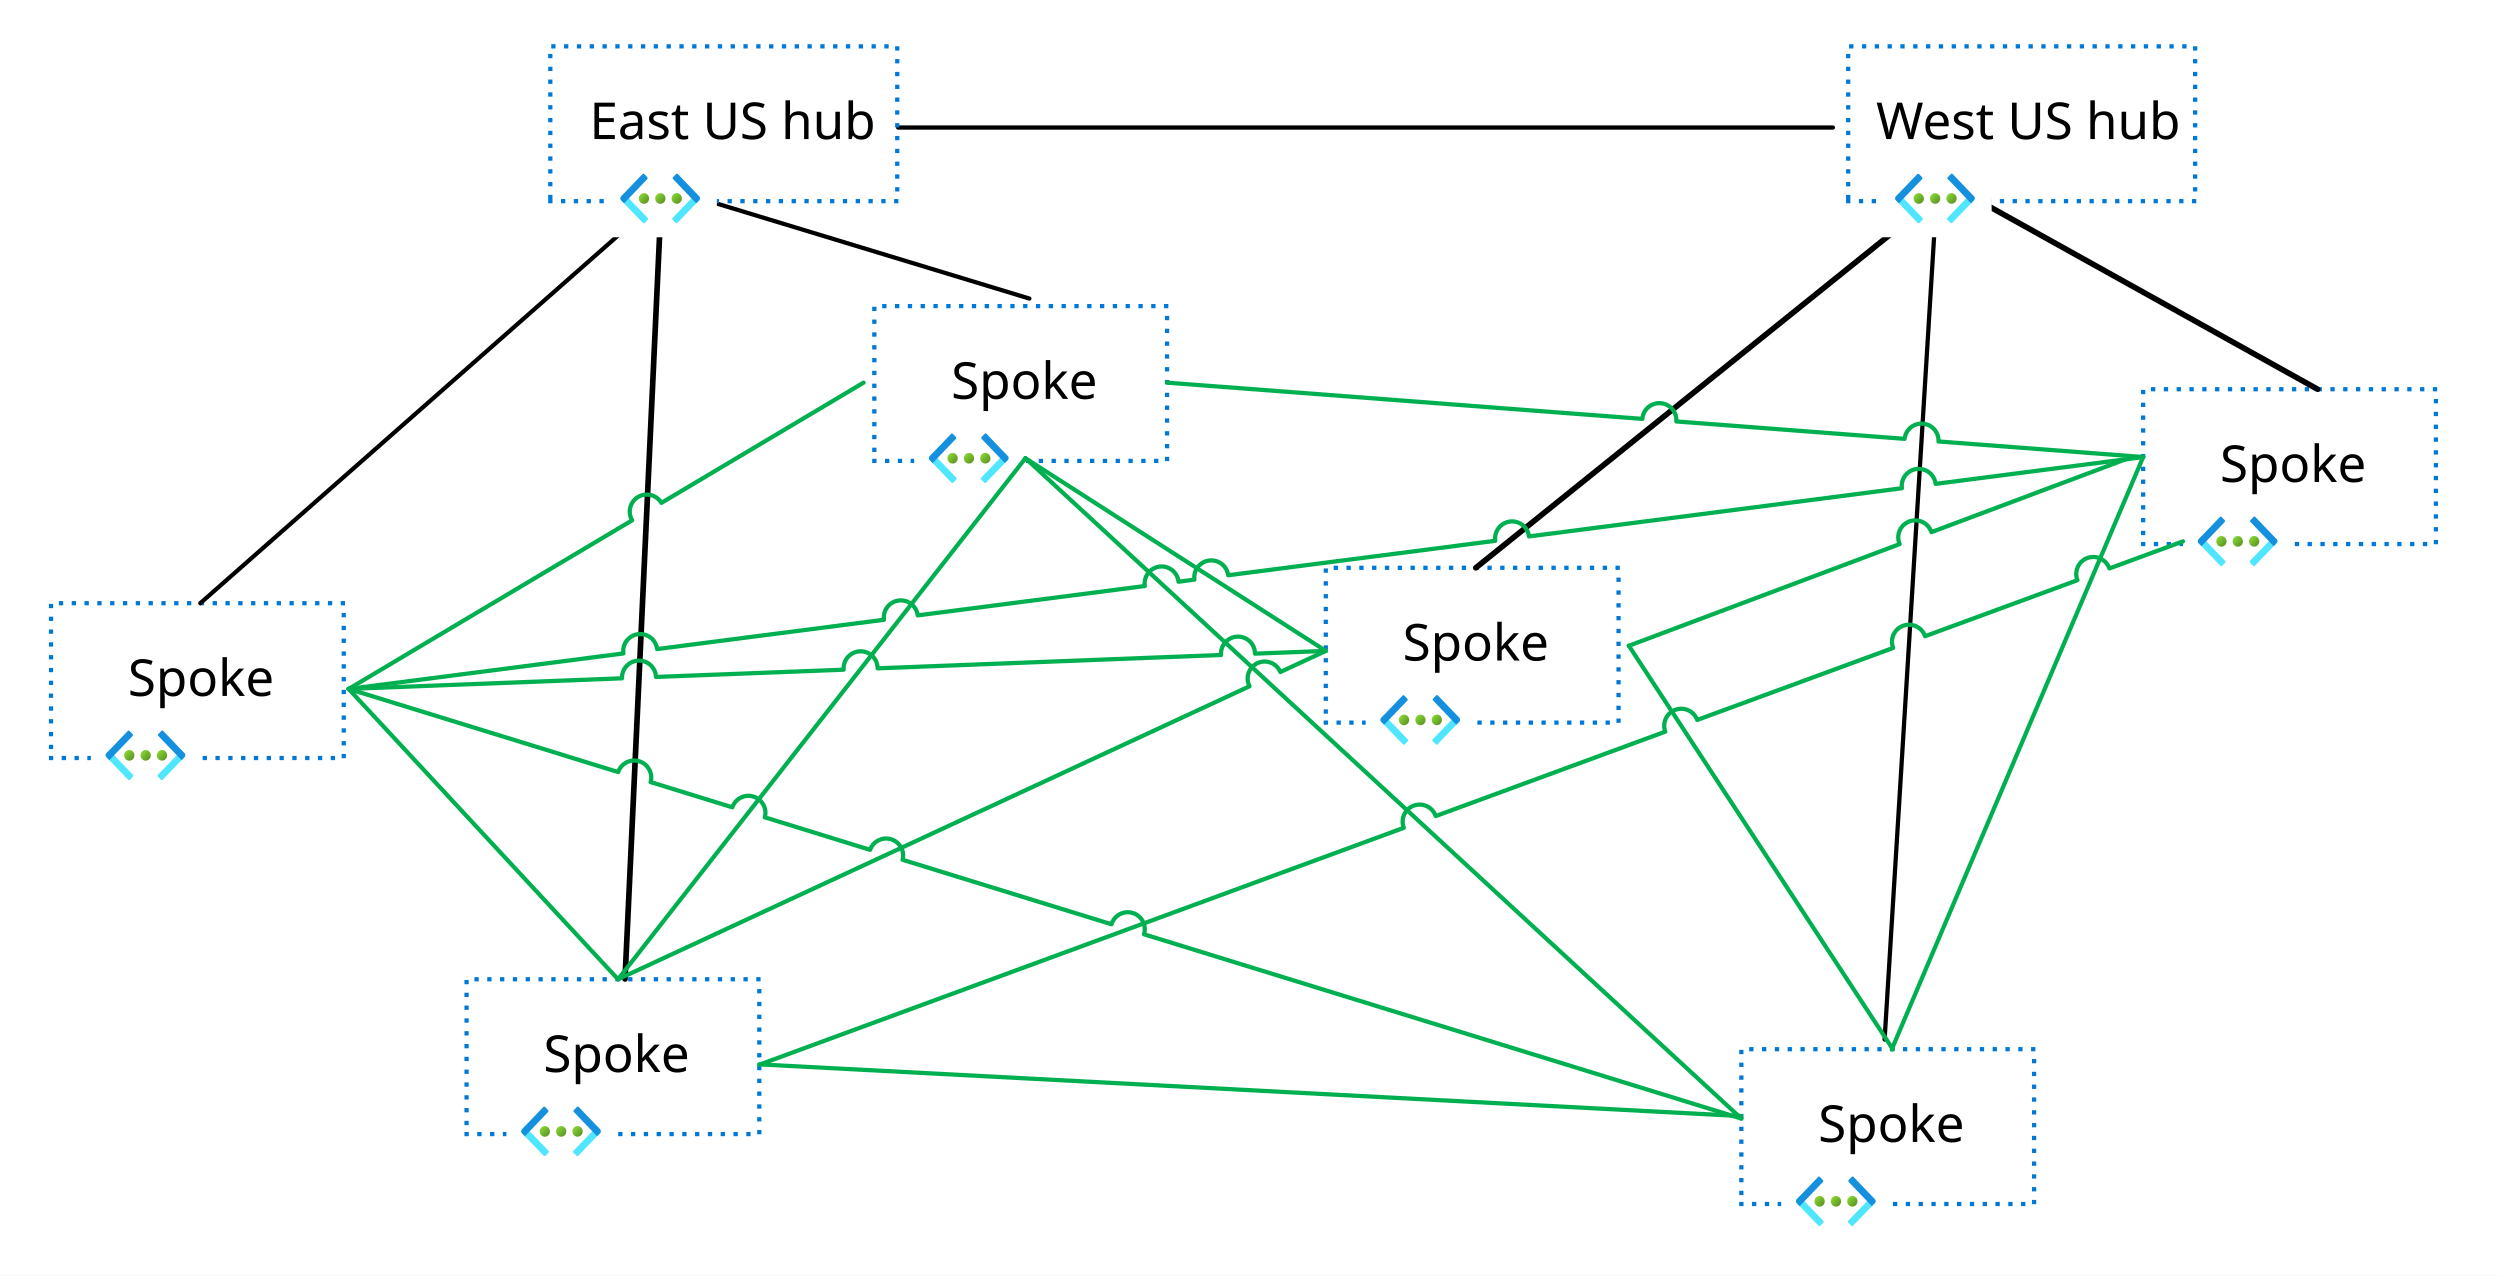
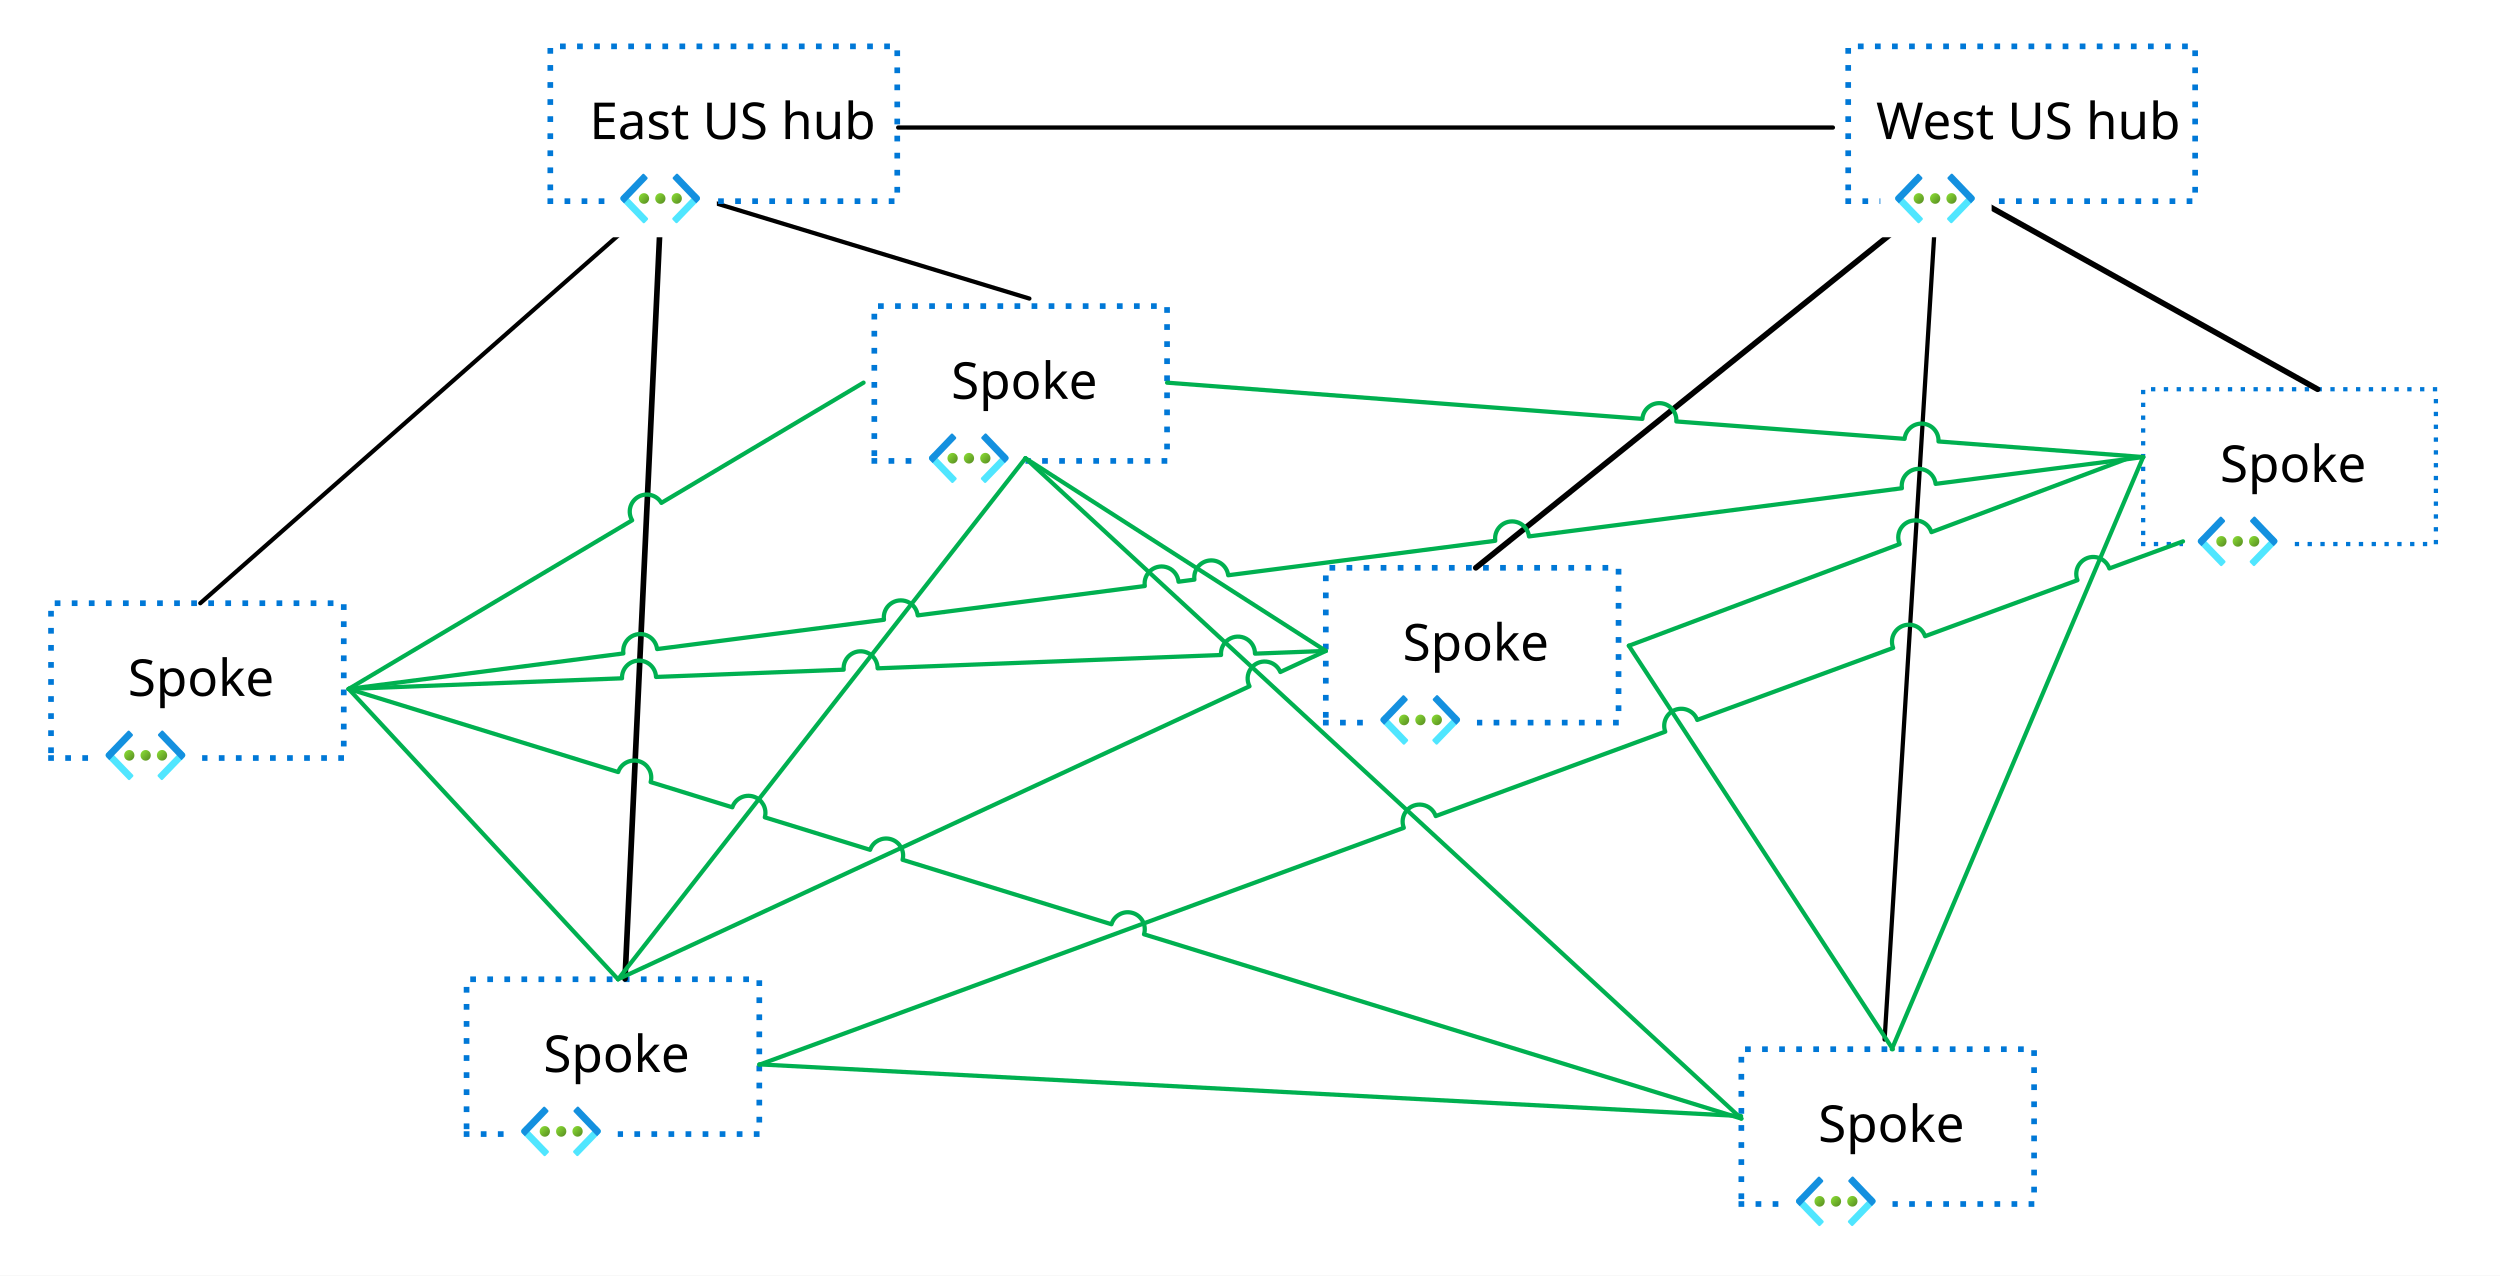
<svg xmlns="http://www.w3.org/2000/svg" width="6.125in" height="3.125in" viewBox="0 0 441 225" xml:space="preserve" color-interpolation-filters="sRGB" class="st14">
  <style type="text/css">
	
		.st1 {fill:#ffffff;stroke:none;stroke-linecap:round;stroke-linejoin:round;stroke-width:0.75}
		.st2 {fill:#ffffff;stroke:none;stroke-linecap:round;stroke-linejoin:round;stroke-width:0.24}
		.st3 {fill:url(#grad0-10);stroke:none;stroke-linecap:butt;stroke-width:0.75}
		.st4 {fill:url(#grad0-14);stroke:none;stroke-linecap:butt;stroke-width:0.75}
		.st5 {fill:#50e6ff;stroke:none;stroke-linecap:butt;stroke-width:0.75}
		.st6 {fill:#1490df;stroke:none;stroke-linecap:butt;stroke-width:0.75}
- 		.st7 {fill:none;stroke:#0078d7;stroke-dasharray:0.01,2.25;stroke-width:0.75}
- 		.st8 {fill:#ffffff;stroke:none;stroke-linecap:butt}
+ 		.st7 {fill:none;stroke:#0078d7;stroke-dasharray:0.01,3;stroke-width:1}
+ 		.st8 {fill:#ffffff;stroke:none;stroke-linecap:butt;stroke-width:7.2}
		.st9 {fill:#000000;font-family:Segoe UI;font-size:0.75em}
- 		.st10 {fill:#ffffff;stroke:none;stroke-linecap:butt;stroke-width:7.2}
- 		.st11 {stroke:#000000;stroke-linecap:round;stroke-linejoin:round;stroke-width:0.75}
- 		.st12 {stroke:#000000;stroke-linecap:round;stroke-linejoin:round;stroke-width:1}
+ 		.st10 {stroke:#000000;stroke-linecap:round;stroke-linejoin:round;stroke-width:0.75}
+ 		.st11 {stroke:#000000;stroke-linecap:round;stroke-linejoin:round;stroke-width:1}
+ 		.st12 {fill:none;stroke:#0078d7;stroke-dasharray:0.01,2.25;stroke-width:0.75}
		.st13 {stroke:#00b050;stroke-linecap:round;stroke-linejoin:round;stroke-width:0.75}
		.st14 {fill:none;fill-rule:evenodd;font-size:12px;overflow:visible;stroke-linecap:square;stroke-miterlimit:3}
	
	</style>
  <defs id="Patterns_And_Gradients">
    <linearGradient id="grad0-10" x1="0" y1="0" x2="1" y2="0" gradientTransform="rotate(44.92 0.5 0.5)">
      <stop offset="0" stop-color="#86d633" stop-opacity="1" />
      <stop offset="1" stop-color="#5e9624" stop-opacity="1" />
    </linearGradient>
    <linearGradient id="grad0-14" x1="0" y1="0" x2="1" y2="0" gradientTransform="rotate(45.17522 0.5 0.5)">
      <stop offset="0" stop-color="#86d633" stop-opacity="1" />
      <stop offset="1" stop-color="#5e9624" stop-opacity="1" />
    </linearGradient>
  </defs>
  <g>
    <g id="shape1000-1">
      <rect x="0" y="0" width="441" height="225" class="st1" />
    </g>
  </g>
  <g>
    <g id="group1163-3" transform="translate(106.822,-183.147)">
      <g id="shape1164-4">
        <rect x="0" y="211.318" width="19.627" height="13.682" class="st2" />
      </g>
      <g id="group1165-6" transform="translate(2.60304,-2.46772)">
        <g id="shape1166-7" transform="translate(9.04321,-3.43956)">
          <ellipse cx="0.906" cy="224.059" rx="0.906" ry="0.941" class="st3" />
        </g>
        <g id="shape1167-11" transform="translate(6.15487,-3.43145)">
          <ellipse cx="0.906" cy="224.059" rx="0.906" ry="0.941" class="st4" />
        </g>
        <g id="shape1168-15" transform="translate(3.26653,-3.43145)">
          <ellipse cx="0.906" cy="224.059" rx="0.906" ry="0.941" class="st4" />
        </g>
        <g id="shape1169-18" transform="translate(0.00663535,0)">
          <path d="M4.82 224.39 L4.3 224.93 a0.234 0.243 0 0 1 -0.331 0 L0.14 220.96 a0.468 0.487 0 0 1 -0.001          -0.688 L0.65 219.73 L4.82 224.05 a0.234 0.243 0 0 1 3.55271E-15 0.345 L4.82 224.39 Z" class="st5" />
        </g>
        <g id="shape1170-20" transform="translate(0,-3.51499)">
          <path d="M4.23 219.85 L4.75 220.39 a0.234 0.243 0 0 1 8.88178E-16 0.344 L0.66 225 L0.14 224.46 a0.468          0.487 0 0 1 -0.001 -0.689 L3.9 219.85 a0.234 0.243 0 0 1 0.331 0 L4.23 219.85          Z" class="st6" />
        </g>
        <g id="shape1171-22" transform="translate(9.15973,-0.00729968)">
          <path d="M4.24 219.73 L4.75 220.27 a0.468 0.487 0 0 1 0 0.688 L0.92 224.93 a0.234 0.243 0 0 1 -0.331          0 L0.07 224.39 a0.234 0.243 0 0 1 -2.30371E-15 -0.344 L4.24 219.73 Z" class="st5" />
        </g>
        <g id="shape1172-24" transform="translate(9.22882,-3.51985)">
          <path d="M4.68 224.46 L4.16 225 L0.07 220.73 a0.234 0.243 0 0 1 -6.38378E-16 -0.345 L0.6 219.84 a0.234          0.243 0 0 1 0.331 0 L4.69 223.77 a0.468 0.487 0 0 1 -0.002 0.689 L4.68 224.46          Z" class="st6" />
        </g>
      </g>
    </g>
    <g id="group1173-26" transform="translate(8.99999,-84.9182)">
      <g id="shape1174-27" transform="translate(0,-6.3668)">
        <path d="M0 225 L51.64 225 L51.64 197.69 L0 197.69 L0 225 Z" class="st7" />
        <rect x="13.559" y="205.947" width="24.526" height="10.8" class="st8" />
        <text x="13.56" y="214.05" class="st9">Spoke</text>
      </g>
      <g id="group1175-31" transform="translate(7.02822,2.84217E-14)">
        <g id="shape1176-32">
          <rect x="0" y="211.318" width="19.627" height="13.682" class="st2" />
        </g>
        <g id="group1177-34" transform="translate(2.60304,-2.46772)">
          <g id="shape1178-35" transform="translate(9.04321,-3.43956)">
            <ellipse cx="0.906" cy="224.059" rx="0.906" ry="0.941" class="st3" />
          </g>
          <g id="shape1179-38" transform="translate(6.15487,-3.43145)">
            <ellipse cx="0.906" cy="224.059" rx="0.906" ry="0.941" class="st4" />
          </g>
          <g id="shape1180-41" transform="translate(3.26653,-3.43145)">
            <ellipse cx="0.906" cy="224.059" rx="0.906" ry="0.941" class="st4" />
          </g>
          <g id="shape1181-44" transform="translate(0.00663535,0)">
            <path d="M4.82 224.39 L4.3 224.93 a0.234 0.243 0 0 1 -0.331 0 L0.14 220.96 a0.468 0.487 0 0           1 -0.001 -0.688 L0.65 219.73 L4.82 224.05 a0.234 0.243 0 0 1 8.88178E-16 0.345           L4.82 224.39 Z" class="st5" />
          </g>
          <g id="shape1182-46" transform="translate(0,-3.51499)">
            <path d="M4.23 219.85 L4.75 220.39 a0.234 0.243 0 0 1 5.32907E-15 0.344 L0.66 225 L0.14 224.46 a0.468           0.487 0 0 1 -0.001 -0.689 L3.9 219.85 a0.234 0.243 0 0 1 0.331 2.84217E-14           L4.23 219.85 Z" class="st6" />
          </g>
          <g id="shape1183-48" transform="translate(9.15973,-0.00729968)">
            <path d="M4.24 219.73 L4.75 220.27 a0.468 0.487 0 0 1 -4.44089E-15 0.688 L0.92 224.93 a0.234 0.243           0 0 1 -0.331 0 L0.07 224.39 a0.234 0.243 0 0 1 -2.35922E-15 -0.344 L4.24 219.73 Z" class="st5" />
          </g>
          <g id="shape1184-50" transform="translate(9.22882,-3.51985)">
            <path d="M4.68 224.46 L4.16 225 L0.07 220.73 a0.234 0.243 0 0 1 -3.58047E-15 -0.345 L0.6 219.84 a0.234           0.243 0 0 1 0.331 0 L4.69 223.77 a0.468 0.487 0 0 1 -0.002 0.689 L4.68 224.46           Z" class="st6" />
          </g>
        </g>
      </g>
    </g>
    <g id="group1185-52" transform="translate(82.3016,-18.5817)">
      <g id="shape1186-53" transform="translate(0,-6.3668)">
        <path d="M0 225 L51.64 225 L51.64 197.69 L0 197.69 L0 225 Z" class="st7" />
-         <rect x="13.559" y="205.947" width="24.526" height="10.8" class="st10" />
+         <rect x="13.559" y="205.947" width="24.526" height="10.8" class="st8" />
        <text x="13.56" y="214.05" class="st9">Spoke</text>
      </g>
      <g id="group1187-57" transform="translate(7.02822,2.84217E-14)">
        <g id="shape1188-58">
          <rect x="0" y="211.318" width="19.627" height="13.682" class="st2" />
        </g>
        <g id="group1189-60" transform="translate(2.60304,-2.46772)">
          <g id="shape1190-61" transform="translate(9.04321,-3.43956)">
            <ellipse cx="0.906" cy="224.059" rx="0.906" ry="0.941" class="st3" />
          </g>
          <g id="shape1191-64" transform="translate(6.15487,-3.43145)">
            <ellipse cx="0.906" cy="224.059" rx="0.906" ry="0.941" class="st4" />
          </g>
          <g id="shape1192-67" transform="translate(3.26653,-3.43145)">
            <ellipse cx="0.906" cy="224.059" rx="0.906" ry="0.941" class="st4" />
          </g>
          <g id="shape1193-70" transform="translate(0.00663535,0)">
            <path d="M4.82 224.39 L4.3 224.93 a0.234 0.243 0 0 1 -0.331 0 L0.14 220.96 a0.468 0.487 0 0           1 -0.001 -0.688 L0.65 219.73 L4.82 224.05 a0.234 0.243 0 0 1 8.88178E-16 0.345           L4.82 224.39 Z" class="st5" />
          </g>
          <g id="shape1194-72" transform="translate(0,-3.51499)">
            <path d="M4.23 219.85 L4.75 220.39 a0.234 0.243 0 0 1 5.32907E-15 0.344 L0.66 225 L0.14 224.46 a0.468           0.487 0 0 1 -0.001 -0.689 L3.9 219.85 a0.234 0.243 0 0 1 0.331 2.84217E-14           L4.23 219.85 Z" class="st6" />
          </g>
          <g id="shape1195-74" transform="translate(9.15973,-0.00729968)">
            <path d="M4.24 219.73 L4.75 220.27 a0.468 0.487 0 0 1 -4.44089E-15 0.688 L0.92 224.93 a0.234 0.243           0 0 1 -0.331 0 L0.07 224.39 a0.234 0.243 0 0 1 -2.35922E-15 -0.344 L4.24 219.73 Z" class="st5" />
          </g>
          <g id="shape1196-76" transform="translate(9.22882,-3.51985)">
            <path d="M4.68 224.46 L4.16 225 L0.07 220.73 a0.234 0.243 0 0 1 -3.58047E-15 -0.345 L0.6 219.84 a0.234           0.243 0 0 1 0.331 0 L4.69 223.77 a0.468 0.487 0 0 1 -0.002 0.689 L4.68 224.46           Z" class="st6" />
          </g>
        </g>
      </g>
    </g>
    <g id="group1221-78" transform="translate(154.231,-137.327)">
      <g id="shape1222-79" transform="translate(0,-6.3668)">
        <path d="M0 225 L51.64 225 L51.64 197.69 L0 197.69 L0 225 Z" class="st7" />
-         <rect x="13.559" y="205.947" width="24.526" height="10.8" class="st10" />
+         <rect x="13.559" y="205.947" width="24.526" height="10.8" class="st8" />
        <text x="13.56" y="214.05" class="st9">Spoke</text>
      </g>
      <g id="group1223-83" transform="translate(7.02822,2.84217E-14)">
        <g id="shape1224-84">
          <rect x="0" y="211.318" width="19.627" height="13.682" class="st2" />
        </g>
        <g id="group1225-86" transform="translate(2.60304,-2.46772)">
          <g id="shape1226-87" transform="translate(9.04321,-3.43956)">
            <ellipse cx="0.906" cy="224.059" rx="0.906" ry="0.941" class="st3" />
          </g>
          <g id="shape1227-90" transform="translate(6.15487,-3.43145)">
            <ellipse cx="0.906" cy="224.059" rx="0.906" ry="0.941" class="st4" />
          </g>
          <g id="shape1228-93" transform="translate(3.26653,-3.43145)">
            <ellipse cx="0.906" cy="224.059" rx="0.906" ry="0.941" class="st4" />
          </g>
          <g id="shape1229-96" transform="translate(0.00663535,0)">
            <path d="M4.82 224.39 L4.3 224.93 a0.234 0.243 0 0 1 -0.331 0 L0.14 220.96 a0.468 0.487 0 0           1 -0.001 -0.688 L0.65 219.73 L4.82 224.05 a0.234 0.243 0 0 1 8.88178E-16 0.345           L4.82 224.39 Z" class="st5" />
          </g>
          <g id="shape1230-98" transform="translate(0,-3.51499)">
            <path d="M4.23 219.85 L4.75 220.39 a0.234 0.243 0 0 1 5.32907E-15 0.344 L0.66 225 L0.14 224.46 a0.468           0.487 0 0 1 -0.001 -0.689 L3.9 219.85 a0.234 0.243 0 0 1 0.331 2.84217E-14           L4.23 219.85 Z" class="st6" />
          </g>
          <g id="shape1231-100" transform="translate(9.15973,-0.00729968)">
            <path d="M4.24 219.73 L4.75 220.27 a0.468 0.487 0 0 1 -4.44089E-15 0.688 L0.92 224.93 a0.234 0.243           0 0 1 -0.331 0 L0.07 224.39 a0.234 0.243 0 0 1 -2.35922E-15 -0.344 L4.24 219.73 Z" class="st5" />
          </g>
          <g id="shape1232-102" transform="translate(9.22882,-3.51985)">
            <path d="M4.68 224.46 L4.16 225 L0.07 220.73 a0.234 0.243 0 0 1 -3.58047E-15 -0.345 L0.6 219.84 a0.234           0.243 0 0 1 0.331 0 L4.69 223.77 a0.468 0.487 0 0 1 -0.002 0.689 L4.68 224.46           Z" class="st6" />
          </g>
        </g>
      </g>
    </g>
    <g id="shape1233-104" transform="translate(112.56,-186.562)">
-       <path d="M0 225 L-77.23 292.97" class="st11" />
+       <path d="M0 225 L-77.23 292.97" class="st10" />
    </g>
    <g id="shape1234-107" transform="translate(122.352,-185.615)">
-       <path d="M-5.9 225 L-12.1 358.3" class="st12" />
+       <path d="M-5.9 225 L-12.1 358.3" class="st11" />
    </g>
    <g id="shape1235-110" transform="translate(123.482,-190.162)">
-       <path d="M0 225.17 L58.1 242.83" class="st11" />
+       <path d="M0 225.17 L58.1 242.83" class="st10" />
    </g>
    <g id="group1236-113" transform="translate(331.695,-183.147)">
      <g id="shape1237-114">
        <rect x="0" y="211.318" width="19.627" height="13.682" class="st2" />
      </g>
      <g id="group1238-116" transform="translate(2.60304,-2.46772)">
        <g id="shape1239-117" transform="translate(9.04321,-3.43956)">
          <ellipse cx="0.906" cy="224.059" rx="0.906" ry="0.941" class="st3" />
        </g>
        <g id="shape1240-120" transform="translate(6.15487,-3.43145)">
          <ellipse cx="0.906" cy="224.059" rx="0.906" ry="0.941" class="st4" />
        </g>
        <g id="shape1241-123" transform="translate(3.26653,-3.43145)">
          <ellipse cx="0.906" cy="224.059" rx="0.906" ry="0.941" class="st4" />
        </g>
        <g id="shape1242-126" transform="translate(0.00663535,0)">
          <path d="M4.82 224.39 L4.3 224.93 a0.234 0.243 0 0 1 -0.331 0 L0.14 220.96 a0.468 0.487 0 0 1 -0.001          -0.688 L0.65 219.73 L4.82 224.05 a0.234 0.243 0 0 1 3.55271E-15 0.345 L4.82 224.39 Z" class="st5" />
        </g>
        <g id="shape1243-128" transform="translate(0,-3.51499)">
          <path d="M4.23 219.85 L4.75 220.39 a0.234 0.243 0 0 1 8.88178E-16 0.344 L0.66 225 L0.14 224.46 a0.468          0.487 0 0 1 -0.001 -0.689 L3.9 219.85 a0.234 0.243 0 0 1 0.331 0 L4.23 219.85          Z" class="st6" />
        </g>
        <g id="shape1244-130" transform="translate(9.15973,-0.00729968)">
          <path d="M4.24 219.73 L4.75 220.27 a0.468 0.487 0 0 1 0 0.688 L0.92 224.93 a0.234 0.243 0 0 1 -0.331          0 L0.07 224.39 a0.234 0.243 0 0 1 -2.30371E-15 -0.344 L4.24 219.73 Z" class="st5" />
        </g>
        <g id="shape1245-132" transform="translate(9.22882,-3.51985)">
          <path d="M4.68 224.46 L4.16 225 L0.07 220.73 a0.234 0.243 0 0 1 -6.38378E-16 -0.345 L0.6 219.84 a0.234          0.243 0 0 1 0.331 0 L4.69 223.77 a0.468 0.487 0 0 1 -0.002 0.689 L4.68 224.46          Z" class="st6" />
        </g>
      </g>
    </g>
    <g id="group1246-134" transform="translate(233.872,-91.1635)">
      <g id="shape1247-135" transform="translate(0,-6.3668)">
        <path d="M0 225 L51.64 225 L51.64 197.69 L0 197.69 L0 225 Z" class="st7" />
-         <rect x="13.559" y="205.947" width="24.526" height="10.8" class="st10" />
+         <rect x="13.559" y="205.947" width="24.526" height="10.8" class="st8" />
        <text x="13.56" y="214.05" class="st9">Spoke</text>
      </g>
      <g id="group1248-139" transform="translate(7.02822,2.84217E-14)">
        <g id="shape1249-140">
          <rect x="0" y="211.318" width="19.627" height="13.682" class="st2" />
        </g>
        <g id="group1250-142" transform="translate(2.60304,-2.46772)">
          <g id="shape1251-143" transform="translate(9.04321,-3.43956)">
            <ellipse cx="0.906" cy="224.059" rx="0.906" ry="0.941" class="st3" />
          </g>
          <g id="shape1252-146" transform="translate(6.15487,-3.43145)">
            <ellipse cx="0.906" cy="224.059" rx="0.906" ry="0.941" class="st4" />
          </g>
          <g id="shape1253-149" transform="translate(3.26653,-3.43145)">
            <ellipse cx="0.906" cy="224.059" rx="0.906" ry="0.941" class="st4" />
          </g>
          <g id="shape1254-152" transform="translate(0.00663535,0)">
            <path d="M4.82 224.39 L4.3 224.93 a0.234 0.243 0 0 1 -0.331 0 L0.14 220.96 a0.468 0.487 0 0           1 -0.001 -0.688 L0.65 219.73 L4.82 224.05 a0.234 0.243 0 0 1 8.88178E-16 0.345           L4.82 224.39 Z" class="st5" />
          </g>
          <g id="shape1255-154" transform="translate(0,-3.51499)">
            <path d="M4.23 219.85 L4.75 220.39 a0.234 0.243 0 0 1 5.32907E-15 0.344 L0.66 225 L0.14 224.46 a0.468           0.487 0 0 1 -0.001 -0.689 L3.9 219.85 a0.234 0.243 0 0 1 0.331 2.84217E-14           L4.23 219.85 Z" class="st6" />
          </g>
          <g id="shape1256-156" transform="translate(9.15973,-0.00729968)">
            <path d="M4.24 219.73 L4.75 220.27 a0.468 0.487 0 0 1 -4.44089E-15 0.688 L0.92 224.93 a0.234 0.243           0 0 1 -0.331 0 L0.07 224.39 a0.234 0.243 0 0 1 -2.35922E-15 -0.344 L4.24 219.73 Z" class="st5" />
          </g>
          <g id="shape1257-158" transform="translate(9.22882,-3.51985)">
            <path d="M4.68 224.46 L4.16 225 L0.07 220.73 a0.234 0.243 0 0 1 -3.58047E-15 -0.345 L0.6 219.84 a0.234           0.243 0 0 1 0.331 0 L4.69 223.77 a0.468 0.487 0 0 1 -0.002 0.689 L4.68 224.46           Z" class="st6" />
          </g>
        </g>
      </g>
    </g>
    <g id="group1258-160" transform="translate(307.174,-6.24525)">
      <g id="shape1259-161" transform="translate(0,-6.3668)">
        <path d="M0 225 L51.64 225 L51.64 197.69 L0 197.69 L0 225 Z" class="st7" />
-         <rect x="13.559" y="205.947" width="24.526" height="10.8" class="st10" />
+         <rect x="13.559" y="205.947" width="24.526" height="10.8" class="st8" />
        <text x="13.56" y="214.05" class="st9">Spoke</text>
      </g>
      <g id="group1260-165" transform="translate(7.02822,2.84217E-14)">
        <g id="shape1261-166">
          <rect x="0" y="211.318" width="19.627" height="13.682" class="st2" />
        </g>
        <g id="group1262-168" transform="translate(2.60304,-2.46772)">
          <g id="shape1263-169" transform="translate(9.04321,-3.43956)">
            <ellipse cx="0.906" cy="224.059" rx="0.906" ry="0.941" class="st3" />
          </g>
          <g id="shape1264-172" transform="translate(6.15487,-3.43145)">
            <ellipse cx="0.906" cy="224.059" rx="0.906" ry="0.941" class="st4" />
          </g>
          <g id="shape1265-175" transform="translate(3.26653,-3.43145)">
            <ellipse cx="0.906" cy="224.059" rx="0.906" ry="0.941" class="st4" />
          </g>
          <g id="shape1266-178" transform="translate(0.00663535,0)">
            <path d="M4.82 224.39 L4.3 224.93 a0.234 0.243 0 0 1 -0.331 0 L0.14 220.96 a0.468 0.487 0 0           1 -0.001 -0.688 L0.65 219.73 L4.82 224.05 a0.234 0.243 0 0 1 8.88178E-16 0.345           L4.82 224.39 Z" class="st5" />
          </g>
          <g id="shape1267-180" transform="translate(0,-3.51499)">
            <path d="M4.23 219.85 L4.75 220.39 a0.234 0.243 0 0 1 5.32907E-15 0.344 L0.66 225 L0.14 224.46 a0.468           0.487 0 0 1 -0.001 -0.689 L3.9 219.85 a0.234 0.243 0 0 1 0.331 2.84217E-14           L4.23 219.85 Z" class="st6" />
          </g>
          <g id="shape1268-182" transform="translate(9.15973,-0.00729968)">
            <path d="M4.24 219.73 L4.75 220.27 a0.468 0.487 0 0 1 -4.44089E-15 0.688 L0.92 224.93 a0.234 0.243           0 0 1 -0.331 0 L0.07 224.39 a0.234 0.243 0 0 1 -2.35922E-15 -0.344 L4.24 219.73 Z" class="st5" />
          </g>
          <g id="shape1269-184" transform="translate(9.22882,-3.51985)">
            <path d="M4.68 224.46 L4.16 225 L0.07 220.73 a0.234 0.243 0 0 1 -3.58047E-15 -0.345 L0.6 219.84 a0.234           0.243 0 0 1 0.331 0 L4.69 223.77 a0.468 0.487 0 0 1 -0.002 0.689 L4.68 224.46           Z" class="st6" />
          </g>
        </g>
      </g>
    </g>
    <g id="group1294-186" transform="translate(378.053,-122.663)">
      <g id="shape1295-187" transform="translate(0,-6.3668)">
-         <path d="M0 225 L51.64 225 L51.64 197.69 L0 197.69 L0 225 Z" class="st7" />
-         <rect x="13.559" y="205.947" width="24.526" height="10.8" class="st10" />
+         <path d="M0 225 L51.64 225 L51.64 197.69 L0 197.69 L0 225 Z" class="st12" />
+         <rect x="13.559" y="205.947" width="24.526" height="10.8" class="st8" />
        <text x="13.56" y="214.05" class="st9">Spoke</text>
      </g>
      <g id="group1296-191" transform="translate(7.02822,2.84217E-14)">
        <g id="shape1297-192">
          <rect x="0" y="211.318" width="19.627" height="13.682" class="st2" />
        </g>
        <g id="group1298-194" transform="translate(2.60304,-2.46772)">
          <g id="shape1299-195" transform="translate(9.04321,-3.43956)">
            <ellipse cx="0.906" cy="224.059" rx="0.906" ry="0.941" class="st3" />
          </g>
          <g id="shape1300-198" transform="translate(6.15487,-3.43145)">
            <ellipse cx="0.906" cy="224.059" rx="0.906" ry="0.941" class="st4" />
          </g>
          <g id="shape1301-201" transform="translate(3.26653,-3.43145)">
            <ellipse cx="0.906" cy="224.059" rx="0.906" ry="0.941" class="st4" />
          </g>
          <g id="shape1302-204" transform="translate(0.00663535,0)">
            <path d="M4.82 224.39 L4.3 224.93 a0.234 0.243 0 0 1 -0.331 0 L0.14 220.96 a0.468 0.487 0 0           1 -0.001 -0.688 L0.65 219.73 L4.82 224.05 a0.234 0.243 0 0 1 8.88178E-16 0.345           L4.82 224.39 Z" class="st5" />
          </g>
          <g id="shape1303-206" transform="translate(0,-3.51499)">
            <path d="M4.23 219.85 L4.75 220.39 a0.234 0.243 0 0 1 5.32907E-15 0.344 L0.66 225 L0.14 224.46 a0.468           0.487 0 0 1 -0.001 -0.689 L3.9 219.85 a0.234 0.243 0 0 1 0.331 2.84217E-14           L4.23 219.85 Z" class="st6" />
          </g>
          <g id="shape1304-208" transform="translate(9.15973,-0.00729968)">
            <path d="M4.24 219.73 L4.75 220.27 a0.468 0.487 0 0 1 -4.44089E-15 0.688 L0.92 224.93 a0.234 0.243           0 0 1 -0.331 0 L0.07 224.39 a0.234 0.243 0 0 1 -2.35922E-15 -0.344 L4.24 219.73 Z" class="st5" />
          </g>
          <g id="shape1305-210" transform="translate(9.22882,-3.51985)">
            <path d="M4.68 224.46 L4.16 225 L0.07 220.73 a0.234 0.243 0 0 1 -3.58047E-15 -0.345 L0.6 219.84 a0.234           0.243 0 0 1 0.331 0 L4.69 223.77 a0.468 0.487 0 0 1 -0.002 0.689 L4.68 224.46           Z" class="st6" />
          </g>
        </g>
      </g>
    </g>
    <g id="shape1306-212" transform="translate(337.272,-186.728)">
-       <path d="M0 225 L-76.94 286.89" class="st12" />
+       <path d="M0 225 L-76.94 286.89" class="st11" />
    </g>
    <g id="shape1307-215" transform="translate(345.882,-185.615)">
-       <path d="M-4.56 225 L-13.44 368.99" class="st11" />
+       <path d="M-4.56 225 L-13.44 368.99" class="st10" />
    </g>
    <g id="shape1308-218" transform="translate(348.354,-189.988)">
-       <path d="M0 225 L60.47 258.65" class="st12" />
+       <path d="M0 225 L60.47 258.65" class="st11" />
    </g>
    <g id="shape1309-221" transform="translate(158.436,-193.5)">
-       <path d="M0 216 L164.89 216" class="st11" />
+       <path d="M0 216 L164.89 216" class="st10" />
    </g>
    <g id="shape1310-224" transform="translate(152.329,-157.5)">
      <path d="M0 225 L-35.66 246.21 A3 3 -180 1 0 -40.82 249.28 L-90.83 279.03" class="st13" />
    </g>
    <g id="shape1311-227" transform="translate(378.053,-141.938)">
      <path d="M0 222.56 L-36.1 219.81 A3 3 -180 0 0 -42.08 219.35 L-82.35 216.28 A3 3 -180 0 0 -88.34 215.83 L-172.18 209.44" class="st13" />
    </g>
    <g id="shape1312-230" transform="translate(233.872,-110.179)">
      <path d="M0 225 L-52.99 191.01" class="st13" />
    </g>
    <g id="shape1313-233" transform="translate(374.923,-143.971)">
      <path d="M0 225 L-34.22 237.84 A3 3 -180 1 0 -39.83 239.95 L-87.59 257.88" class="st13" />
    </g>
    <g id="shape1314-236" transform="translate(233.872,-115.827)">
      <path d="M0 230.65 L-12.49 231.13 A3 3 -180 1 0 -18.48 231.37 L-79.06 233.72 A3 3 -180 1 0 -85.05 233.96 L-118.15 235.24        A3 3 -180 1 0 -124.15 235.48 L-172.37 237.35" class="st13" />
    </g>
    <g id="shape1315-239" transform="translate(109.023,-52.2547)">
      <path d="M0 225 L-47.52 173.78" class="st13" />
    </g>
    <g id="shape1316-242" transform="translate(307.174,-27.6817)">
      <path d="M0 225 L-126.29 108.51" class="st13" />
    </g>
    <g id="shape1317-245" transform="translate(180.886,-144.168)">
      <path d="M0 225 L-71.86 316.91" class="st13" />
    </g>
    <g id="shape1318-248" transform="translate(233.872,-110.179)">
      <path d="M0 225 L-8.02 228.72 A3 3 -180 1 0 -13.46 231.24 L-124.85 282.92" class="st13" />
    </g>
    <g id="shape1319-251" transform="translate(307.125,-23.6836)">
      <path d="M0 220.56 L-173.18 211.44" class="st13" />
    </g>
    <g id="shape1320-254" transform="translate(333.895,-39.9182)">
      <path d="M0 225 L-46.57 153.82" class="st13" />
    </g>
    <g id="shape1321-257" transform="translate(378.053,-144.375)">
      <path d="M0 225 L-44.34 329.46" class="st13" />
    </g>
    <g id="shape1322-260" transform="translate(307.174,-27.6817)">
      <path d="M0 225 L-105.37 192.49 A3 3 -180 0 0 -111.11 190.72 L-147.96 179.35 A3 3 -180 0 0 -153.69 177.59 L-172.26 171.86        A3 3 -180 0 0 -177.99 170.09 L-192.4 165.64 A3 3 -180 0 0 -198.13 163.87 L-245.67 149.21" class="st13" />
    </g>
    <g id="shape1323-263" transform="translate(378.053,-144.375)">
      <path d="M0 225 L-36.61 229.73 A3 3 -180 1 0 -42.56 230.5 L-108.34 239 A3 3 -180 1 0 -114.29 239.77 L-161.4 245.85 A3        3 -180 1 0 -167.36 246.62 L-170.16 246.99 A3 3 -180 1 0 -176.11 247.75 L-216.17 252.93 A3 3 -180 1 0 -222.12        253.7 L-262.14 258.87 A3 3 -180 1 0 -268.09 259.64 L-316.55 265.9" class="st13" />
    </g>
    <g id="shape1324-266" transform="translate(385.081,-129.504)">
      <path d="M0 225 L-12.99 229.78 A3 3 -180 1 0 -18.62 231.85 L-45.5 241.73 A3 3 -180 1 0 -51.13 243.8 L-85.69 256.5 A3        3 -180 0 0 -91.33 258.57 L-131.82 273.46 A3 3 -180 1 0 -137.45 275.53 L-251.14 317.32" class="st13" />
    </g>
    <g id="group1326-269" transform="translate(97.0747,-183.147)">
      <g id="shape1327-270" transform="translate(0,-6.3668)">
        <path d="M0 225 L61.2 225 L61.2 197.69 L0 197.69 L0 225 Z" class="st7" />
-         <rect x="6.913" y="205.947" width="47.373" height="10.8" class="st10" />
+         <rect x="6.913" y="205.947" width="47.373" height="10.8" class="st8" />
        <text x="6.91" y="214.05" class="st9">East US hub</text>
      </g>
      <g id="group1328-274" transform="translate(9.74749,8.52651E-14)">
        <g id="shape1329-275">
          <rect x="0" y="211.318" width="19.627" height="13.682" class="st2" />
        </g>
        <g id="group1330-277" transform="translate(2.60304,-2.46772)">
          <g id="shape1331-278" transform="translate(9.04321,-3.43956)">
            <ellipse cx="0.906" cy="224.059" rx="0.906" ry="0.941" class="st3" />
          </g>
          <g id="shape1332-281" transform="translate(6.15487,-3.43145)">
            <ellipse cx="0.906" cy="224.059" rx="0.906" ry="0.941" class="st4" />
          </g>
          <g id="shape1333-284" transform="translate(3.26653,-3.43145)">
            <ellipse cx="0.906" cy="224.059" rx="0.906" ry="0.941" class="st4" />
          </g>
          <g id="shape1334-287" transform="translate(0.00663535,0)">
            <path d="M4.82 224.39 L4.3 224.93 a0.234 0.243 0 0 1 -0.331 0 L0.14 220.96 a0.468 0.487 0 0           1 -0.001 -0.688 L0.65 219.73 L4.82 224.05 a0.234 0.243 0 0 1 3.55271E-15 0.345           L4.82 224.39 Z" class="st5" />
          </g>
          <g id="shape1335-289" transform="translate(0,-3.51499)">
            <path d="M4.23 219.85 L4.75 220.39 a0.234 0.243 0 0 1 8.88178E-16 0.344 L0.66 225 L0.14 224.46 a0.468           0.487 0 0 1 -0.001 -0.689 L3.9 219.85 a0.234 0.243 0 0 1 0.331 0 L4.23 219.85           Z" class="st6" />
          </g>
          <g id="shape1336-291" transform="translate(9.15973,-0.00729968)">
            <path d="M4.24 219.73 L4.75 220.27 a0.468 0.487 0 0 1 0 0.688 L0.92 224.93 a0.234 0.243 0 0           1 -0.331 0 L0.07 224.39 a0.234 0.243 0 0 1 -2.30371E-15 -0.344 L4.24 219.73 Z" class="st5" />
          </g>
          <g id="shape1337-293" transform="translate(9.22882,-3.51985)">
            <path d="M4.68 224.46 L4.16 225 L0.07 220.73 a0.234 0.243 0 0 1 -6.38378E-16 -0.345 L0.6 219.84 a0.234           0.243 0 0 1 0.331 0 L4.69 223.77 a0.468 0.487 0 0 1 -0.002 0.689 L4.68 224.46           Z" class="st6" />
          </g>
        </g>
      </g>
    </g>
    <g id="group1338-295" transform="translate(326.023,-183.147)">
      <g id="shape1339-296" transform="translate(0,-6.3668)">
        <path d="M0 225 L61.2 225 L61.2 197.69 L0 197.69 L0 225 Z" class="st7" />
-         <rect x="4.923" y="205.947" width="51.355" height="10.8" class="st10" />
+         <rect x="4.923" y="205.947" width="51.355" height="10.8" class="st8" />
        <text x="4.92" y="214.05" class="st9">West US hub</text>
      </g>
      <g id="group1340-300" transform="translate(5.672,8.52651E-14)">
        <g id="shape1341-301">
          <rect x="0" y="211.318" width="19.627" height="13.682" class="st2" />
        </g>
        <g id="group1342-303" transform="translate(2.60304,-2.46772)">
          <g id="shape1343-304" transform="translate(9.04321,-3.43956)">
            <ellipse cx="0.906" cy="224.059" rx="0.906" ry="0.941" class="st3" />
          </g>
          <g id="shape1344-307" transform="translate(6.15487,-3.43145)">
            <ellipse cx="0.906" cy="224.059" rx="0.906" ry="0.941" class="st4" />
          </g>
          <g id="shape1345-310" transform="translate(3.26653,-3.43145)">
            <ellipse cx="0.906" cy="224.059" rx="0.906" ry="0.941" class="st4" />
          </g>
          <g id="shape1346-313" transform="translate(0.00663535,0)">
            <path d="M4.82 224.39 L4.3 224.93 a0.234 0.243 0 0 1 -0.331 0 L0.14 220.96 a0.468 0.487 0 0           1 -0.001 -0.688 L0.65 219.73 L4.82 224.05 a0.234 0.243 0 0 1 3.55271E-15 0.345           L4.82 224.39 Z" class="st5" />
          </g>
          <g id="shape1347-315" transform="translate(0,-3.51499)">
            <path d="M4.23 219.85 L4.75 220.39 a0.234 0.243 0 0 1 8.88178E-16 0.344 L0.66 225 L0.14 224.46 a0.468           0.487 0 0 1 -0.001 -0.689 L3.9 219.85 a0.234 0.243 0 0 1 0.331 0 L4.23 219.85           Z" class="st6" />
          </g>
          <g id="shape1348-317" transform="translate(9.15973,-0.00729968)">
            <path d="M4.24 219.73 L4.75 220.27 a0.468 0.487 0 0 1 0 0.688 L0.92 224.93 a0.234 0.243 0 0           1 -0.331 0 L0.07 224.39 a0.234 0.243 0 0 1 -2.30371E-15 -0.344 L4.24 219.73 Z" class="st5" />
          </g>
          <g id="shape1349-319" transform="translate(9.22882,-3.51985)">
            <path d="M4.68 224.46 L4.16 225 L0.07 220.73 a0.234 0.243 0 0 1 -6.38378E-16 -0.345 L0.6 219.84 a0.234           0.243 0 0 1 0.331 0 L4.69 223.77 a0.468 0.487 0 0 1 -0.002 0.689 L4.68 224.46           Z" class="st6" />
          </g>
        </g>
      </g>
    </g>
  </g>
</svg>
